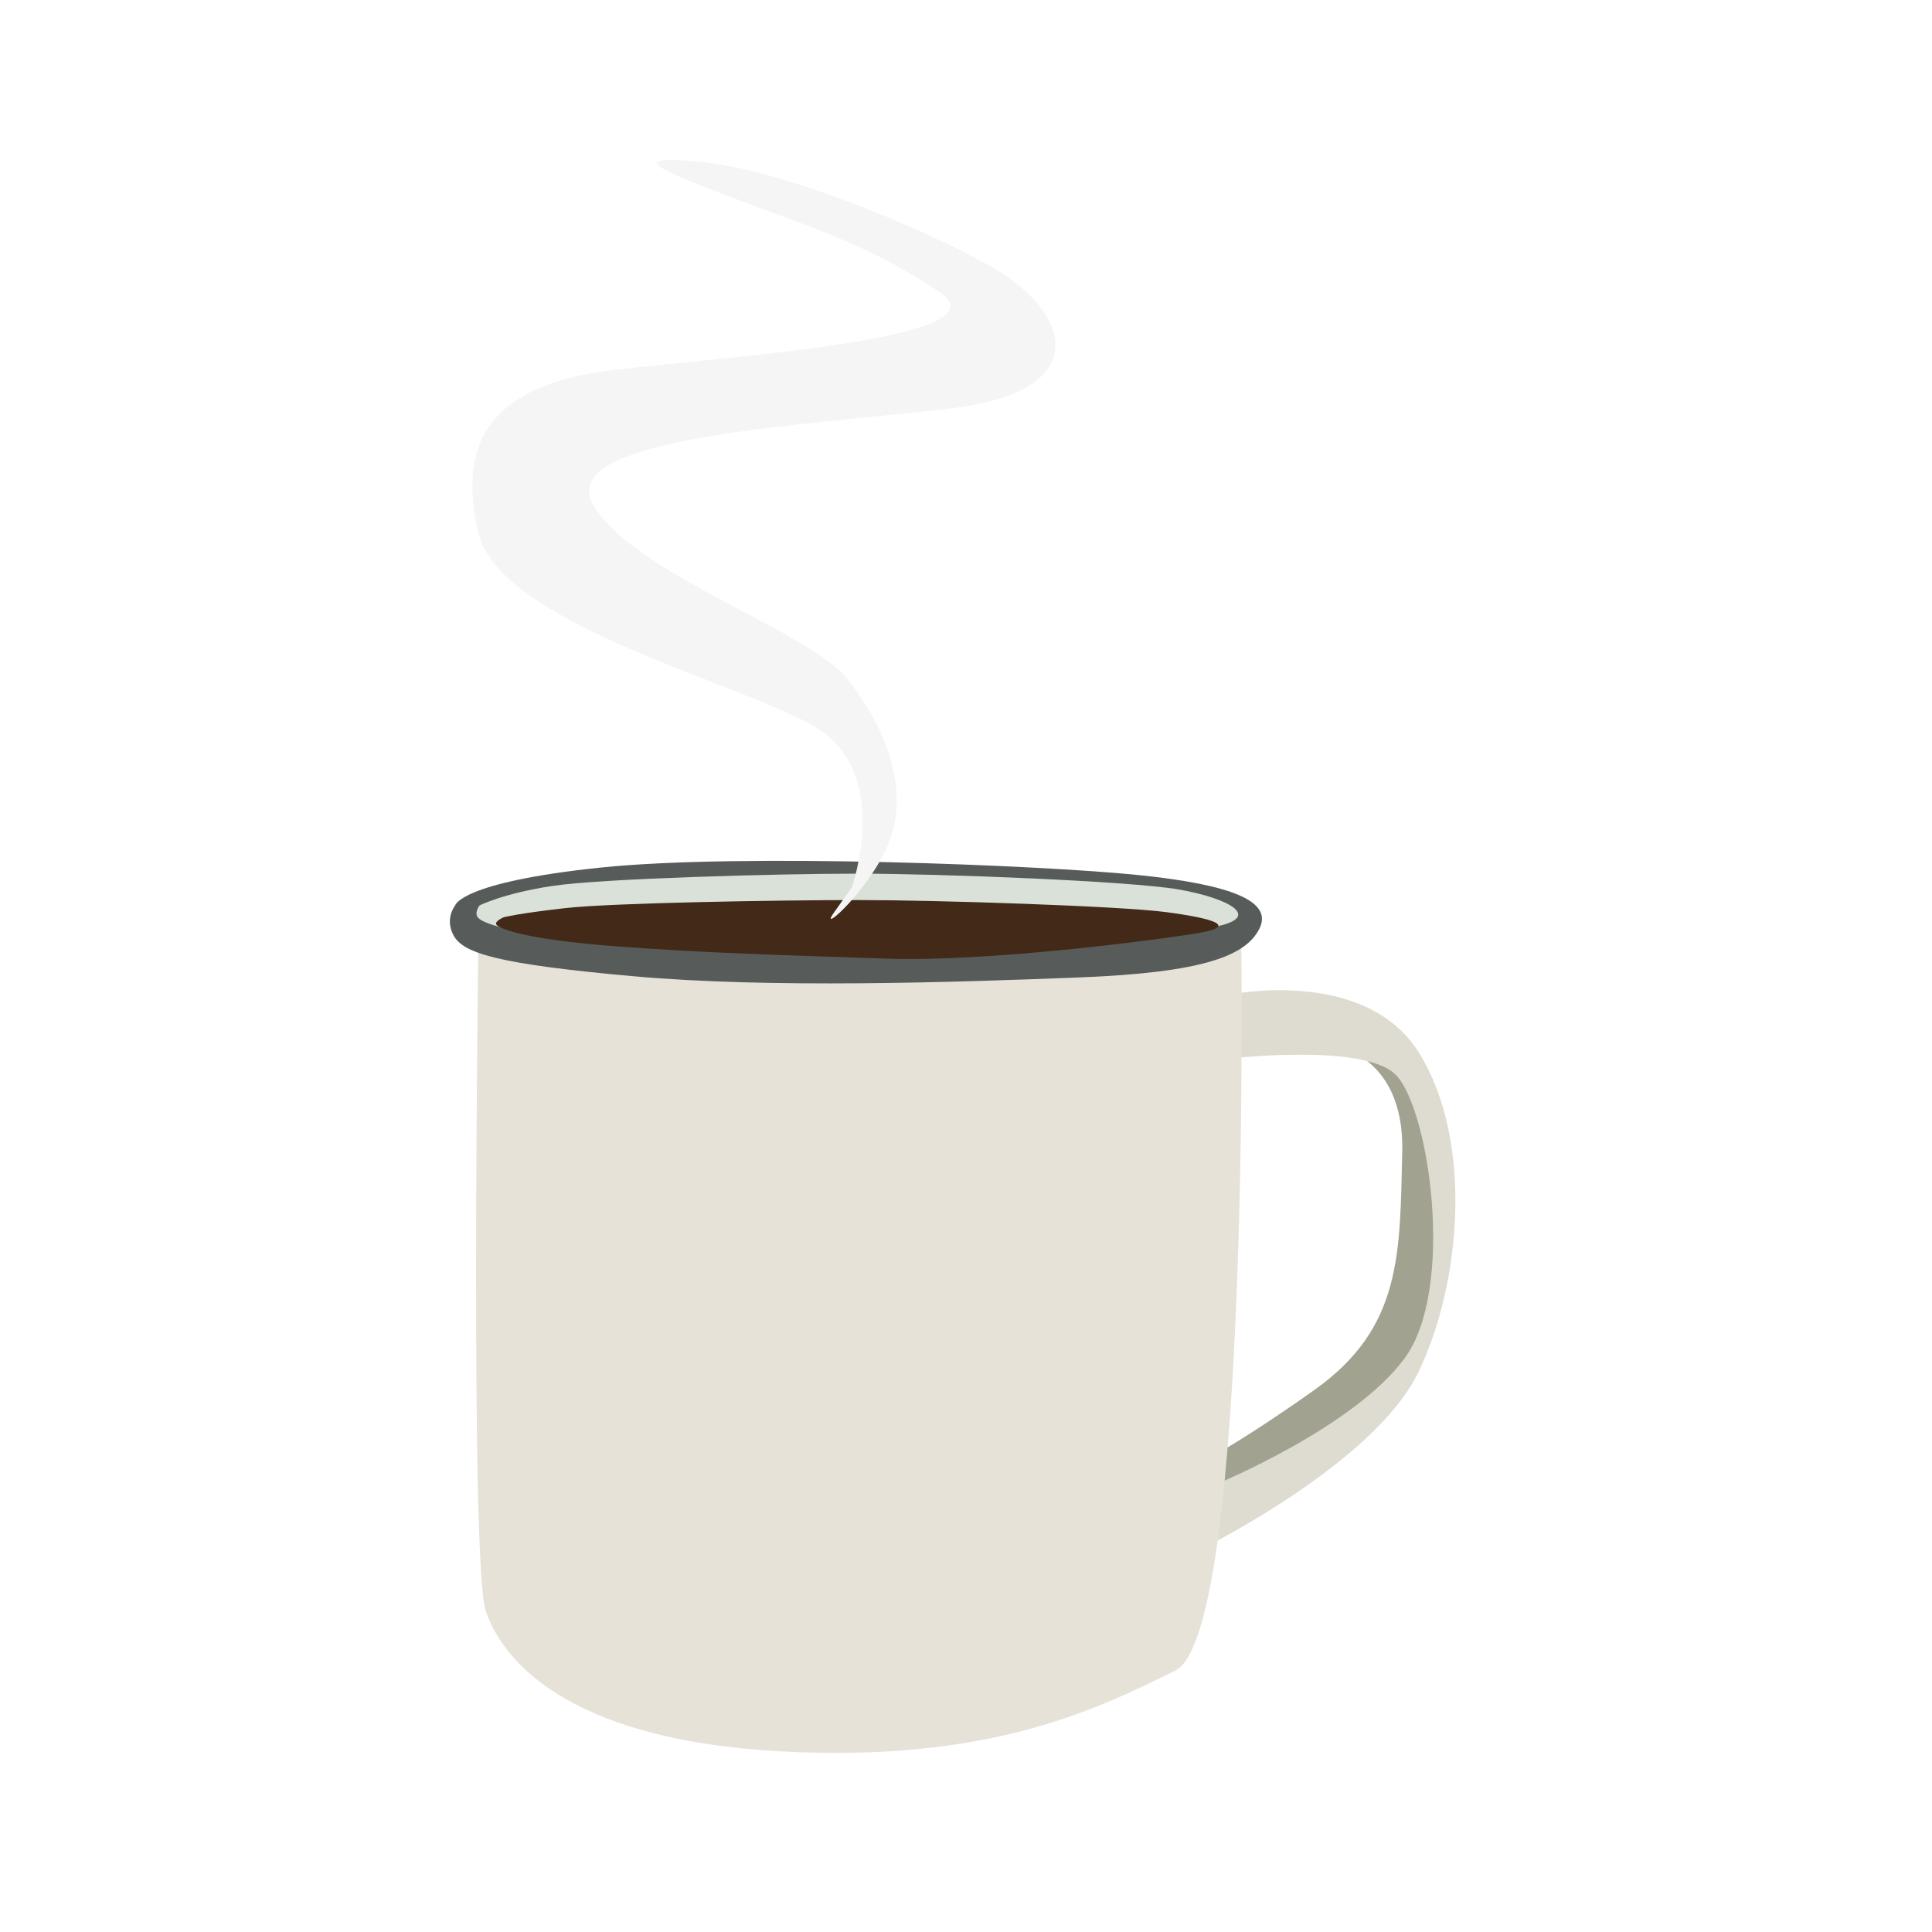
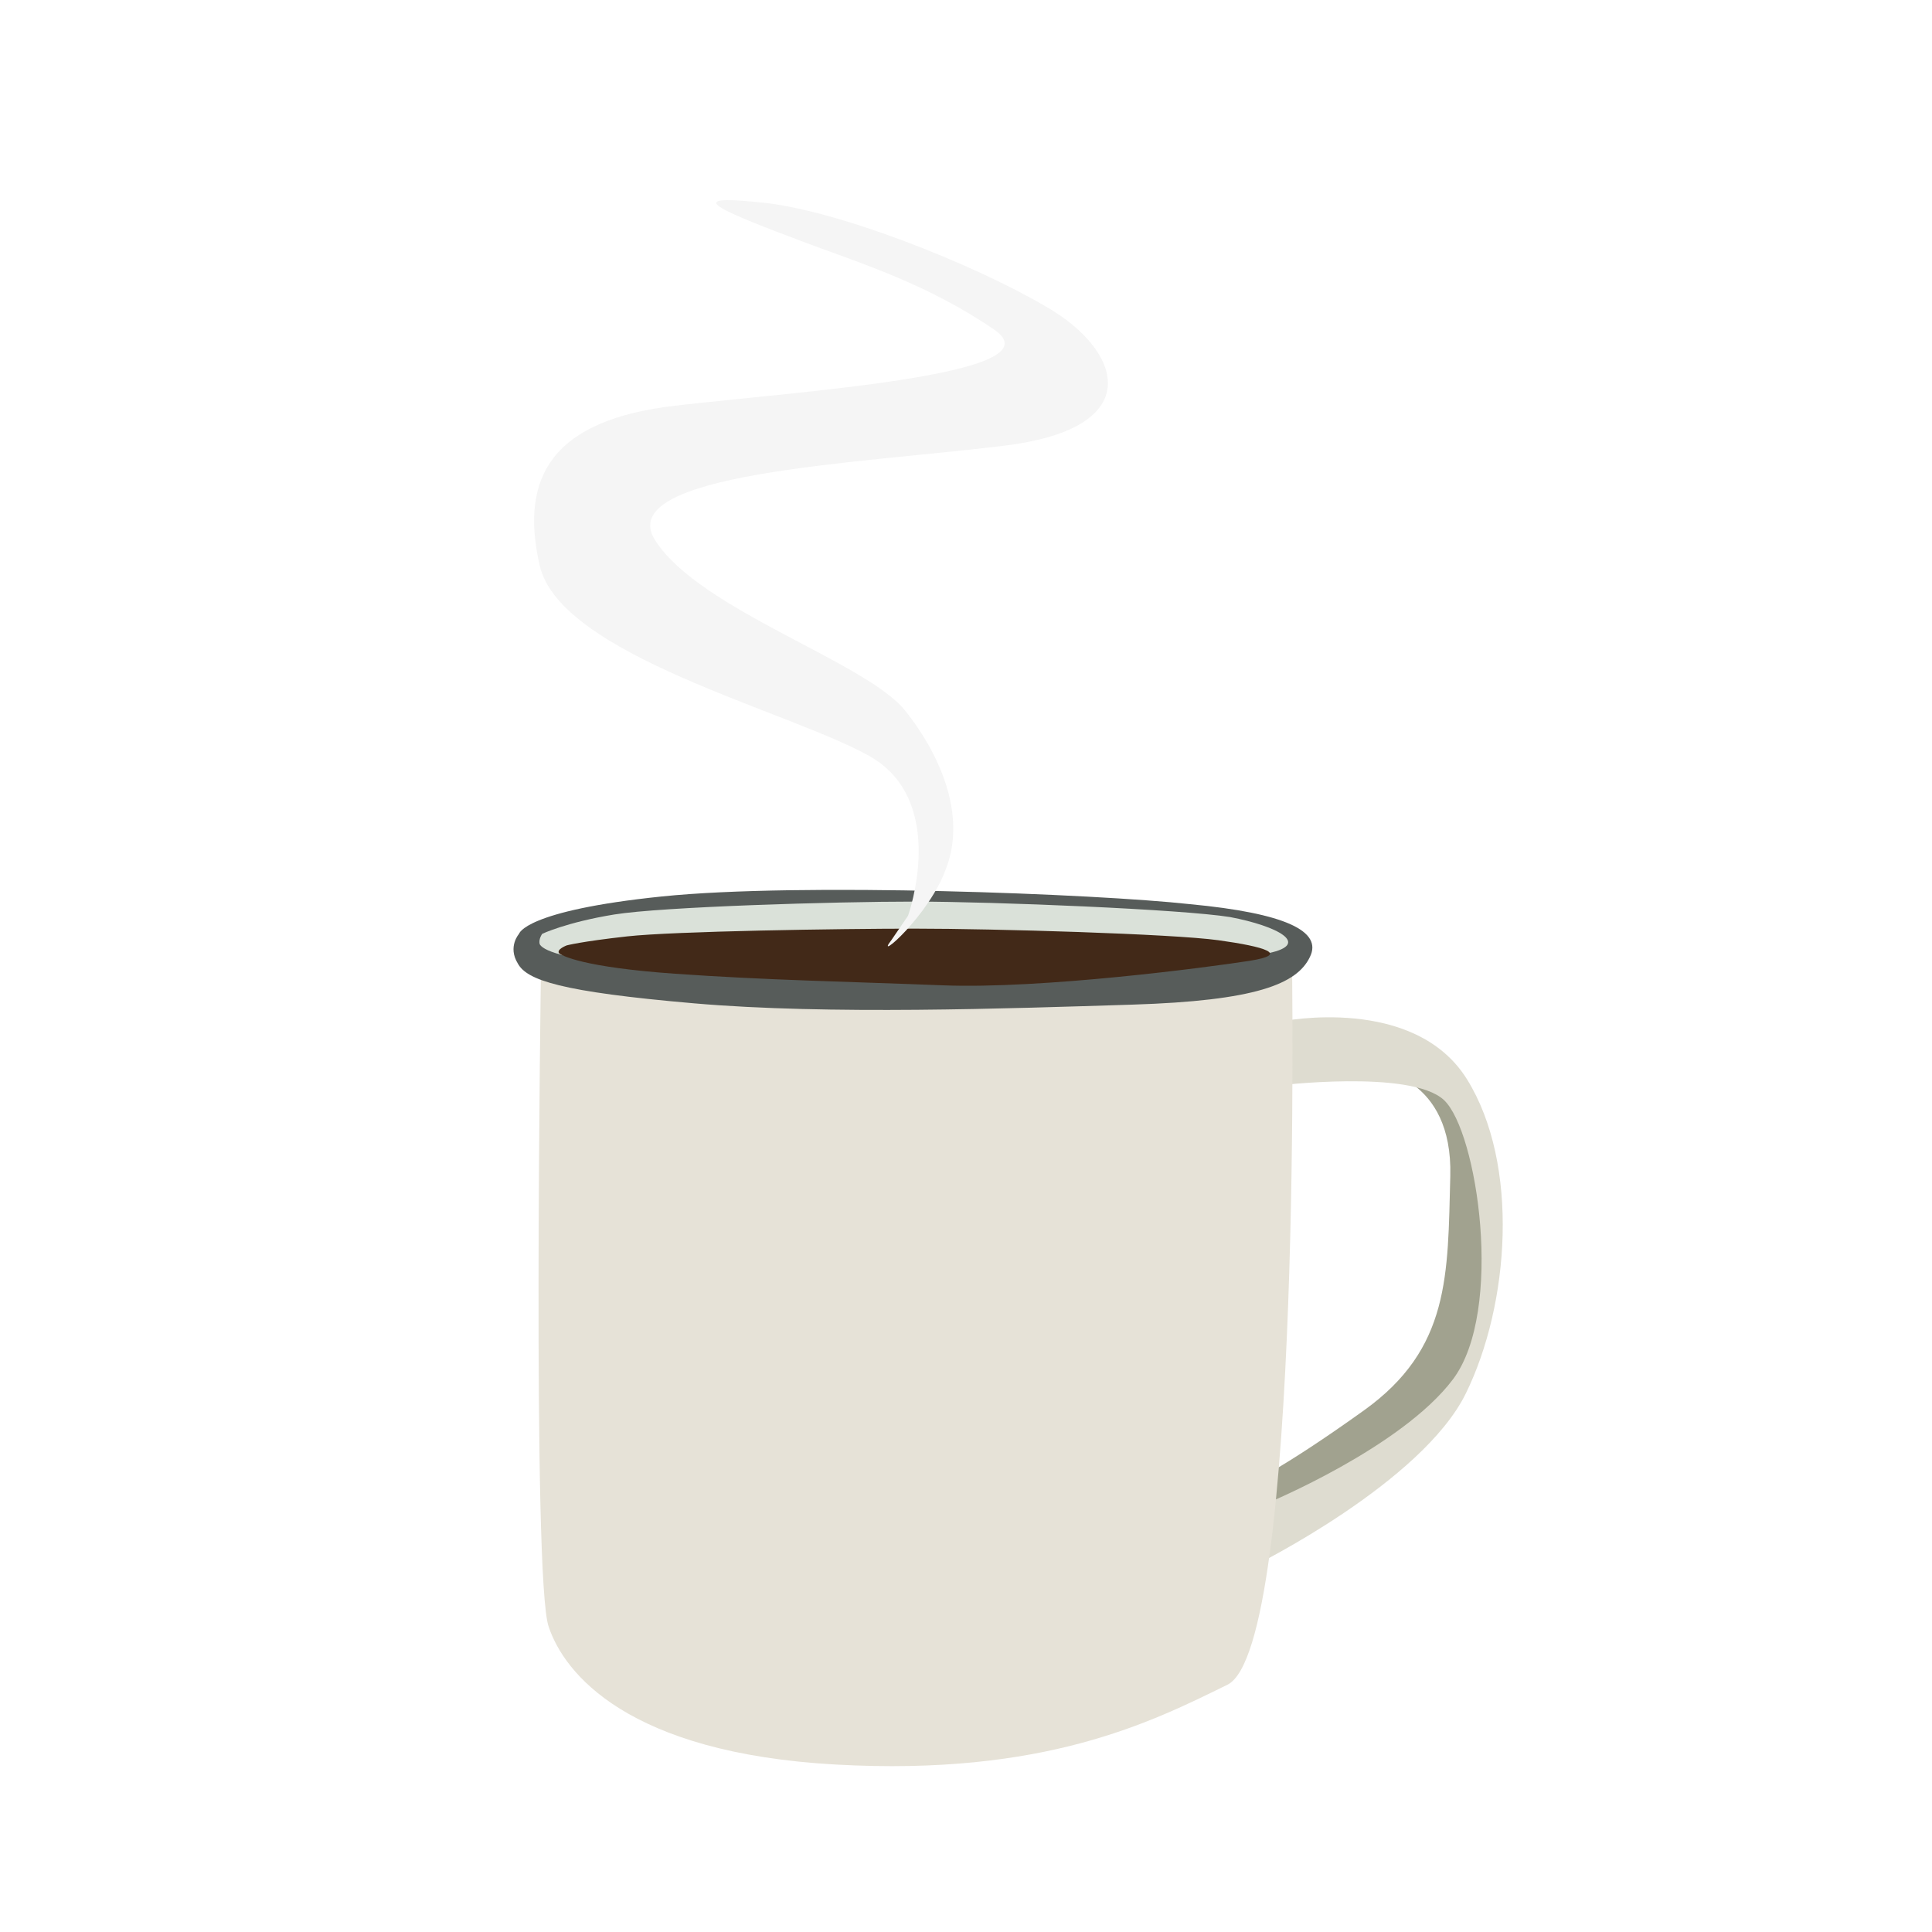
- <svg xmlns="http://www.w3.org/2000/svg" version="1.1" id="Ebene_1" x="0px" y="0px" viewBox="0 0 300 300" style="enable-background:new 0 0 300 300;" xml:space="preserve">
+ <svg xmlns="http://www.w3.org/2000/svg" version="1.1" id="Ebene_1" x="0px" y="0px" viewBox="0 0 150 150" style="enable-background:new 0 0 150 150;" xml:space="preserve">
  <style type="text/css">
	.st0{fill:#A1A28F;}
	.st1{fill:#DEDCD0;}
	.st2{fill:#E6E2D7;}
	.st3{fill:#575C5A;}
	.st4{fill:#DAE1D9;}
	.st5{fill:#422918;}
	.st6{fill:#F5F5F5;}
</style>
-   <path class="st0" d="M205.61,162.01c0.57,0,12.51,1.14,12.13,16.87c-0.38,15.73,0,27.29-13.64,36.95  c-13.64,9.66-18.38,11.56-18.38,11.56l2.84,5.12c0,0,15.92-7.77,22.36-12.89c6.44-5.12,9.1-9.29,10.61-13.83s2.27-16.11,0.38-27.1  c-1.9-10.99-5.12-13.27-8.15-14.97S205.61,162.01,205.61,162.01z" />
-   <path class="st1" d="M191.01,154.43c0,0,21.03-4.36,29.37,9.1c8.34,13.45,6.63,35.63-0.19,49.65s-33.16,27.1-33.16,27.1l1.9-9.85  c0,0,21.22-8.72,29.18-19.52c7.96-10.8,3.79-39.23-1.52-44.15c-5.31-4.93-26.72-2.27-26.72-2.27L191.01,154.43z" />
-   <path class="st2" d="M74.28,146.47c0,0-1.33,96.27,1.14,103.66c2.46,7.39,12.32,19.9,45.29,21.79s49.84-6.63,61.78-12.51  c11.94-5.87,10.23-115.6,10.23-115.6s-19.14,6.44-35.63,6.82C140.61,151.02,74.28,146.47,74.28,146.47z" />
-   <path class="st3" d="M70.68,140.59c0,0,0.76-3.6,22.55-5.87s68.41-0.38,83.38,1.14c14.97,1.52,21.03,4.17,18.95,8.34  c-2.08,4.17-8.53,6.82-28.05,7.58s-47.94,1.71-69.17-0.19c-21.22-1.9-26.34-3.6-27.86-6.25C68.97,142.68,70.68,140.59,70.68,140.59z  " />
-   <path class="st4" d="M74.47,140.59c0,0,3.79-1.9,11.37-3.03c7.58-1.14,34.68-1.9,47.38-1.9c12.7,0,42.26,1.14,49.84,2.46  c7.58,1.33,12.89,4.17,6.06,5.69s-34.01,5.54-50.5,4.78s-31.7-0.94-46.67-2.46s-17.49-3.09-17.86-3.84S74.47,140.59,74.47,140.59z" />
-   <path class="st5" d="M78.26,142.42c0,0,2.31-0.6,9.54-1.41c7.23-0.82,33.4-1.25,45.51-1.25s40.51,0.92,47.74,1.87  c7.23,0.95,11.42,2.19,4.91,3.27c-6.51,1.09-32.65,4.5-48.38,3.95c-15.73-0.54-27.92-0.84-42.2-1.93s-17.94-2.8-18.3-3.34  S78.26,142.42,78.26,142.42z" />
-   <path class="st6" d="M132.24,137.84c0,0,6.57-18.06-6.02-25.17s-48.7-15.87-51.98-30.09s2.19-22.98,21.34-25.17  c19.15-2.19,60.74-4.92,50.34-12.04c-10.4-7.11-20.79-10.4-29.55-13.68c-14.57-5.46-19.7-7.66-7.66-6.57  c12.04,1.09,33.92,9.85,45.42,16.42c11.76,6.72,16.42,19.15-6.57,21.89S85.19,67.81,92.3,78.75c7.11,10.94,33.38,19.15,39.4,26.81  s9.3,16.96,6.57,24.62s-11.49,15.32-8.75,11.49C132.24,137.84,132.24,137.84,132.24,137.84z" />
+   <path class="st0" d="M106.6,83c0.3,0,6.2,0.6,6,8.3c-0.2,7.7,0,13.4-6.7,18.2s-9,5.7-9,5.7l1.4,2.5c0,0,7.8-3.8,11-6.3  c3.2-2.5,4.5-4.6,5.2-6.8c0.7-2.2,1.1-7.9,0.2-13.3c-0.9-5.4-2.5-6.5-4-7.4C109.2,83,106.6,83,106.6,83z" />
+   <path class="st1" d="M99.5,79.3c0,0,10.3-2.1,14.4,4.5c4.1,6.6,3.3,17.5-0.1,24.4s-16.3,13.3-16.3,13.3l0.9-4.8  c0,0,10.4-4.3,14.4-9.6s1.9-19.3-0.7-21.7c-2.6-2.4-13.1-1.1-13.1-1.1L99.5,79.3z" />
+   <path class="st2" d="M42,75.3c0,0-0.7,47.4,0.6,51c1.2,3.6,6.1,9.8,22.3,10.7c16.2,0.9,24.5-3.3,30.4-6.2c5.9-2.9,5-56.9,5-56.9  s-9.4,3.2-17.5,3.4C74.7,77.6,42,75.3,42,75.3z" />
+   <path class="st3" d="M40.3,72.5c0,0,0.4-1.8,11.1-2.9c10.7-1.1,33.7-0.2,41,0.6c7.4,0.7,10.3,2.1,9.3,4.1c-1,2.1-4.2,3.4-13.8,3.7  s-23.6,0.8-34-0.1c-10.4-0.9-13-1.8-13.7-3.1C39.4,73.5,40.3,72.5,40.3,72.5z" />
+   <path class="st4" d="M42.1,72.5c0,0,1.9-0.9,5.6-1.5C51.4,70.4,64.8,70,71,70c6.2,0,20.8,0.6,24.5,1.2c3.7,0.7,6.3,2.1,3,2.8  c-3.4,0.7-16.7,2.7-24.8,2.4s-15.6-0.5-23-1.2c-7.4-0.7-8.6-1.5-8.8-1.9C41.8,72.9,42.1,72.5,42.1,72.5z" />
+   <path class="st5" d="M44,73.4c0,0,1.1-0.3,4.7-0.7c3.6-0.4,16.4-0.6,22.4-0.6S91,72.5,94.6,73c3.6,0.5,5.6,1.1,2.4,1.6  c-3.2,0.5-16.1,2.2-23.8,1.9c-7.7-0.3-13.7-0.4-20.8-0.9s-8.8-1.4-9-1.6C43.2,73.7,44,73.4,44,73.4z" />
+   <path class="st6" d="M70.5,71.1c0,0,3.2-8.9-3-12.4s-24-7.8-25.6-14.8c-1.6-7,1.1-11.3,10.5-12.4c9.4-1.1,29.9-2.4,24.8-5.9  c-5.1-3.5-10.2-5.1-14.5-6.7c-7.2-2.7-9.7-3.8-3.8-3.2c5.9,0.5,16.7,4.8,22.3,8.1c5.8,3.3,8.1,9.4-3.2,10.8S47.4,36.7,50.9,42  c3.5,5.4,16.4,9.4,19.4,13.2c3,3.8,4.6,8.3,3.2,12.1c-1.3,3.8-5.7,7.5-4.3,5.7C70.5,71.1,70.5,71.1,70.5,71.1z" />
</svg>
